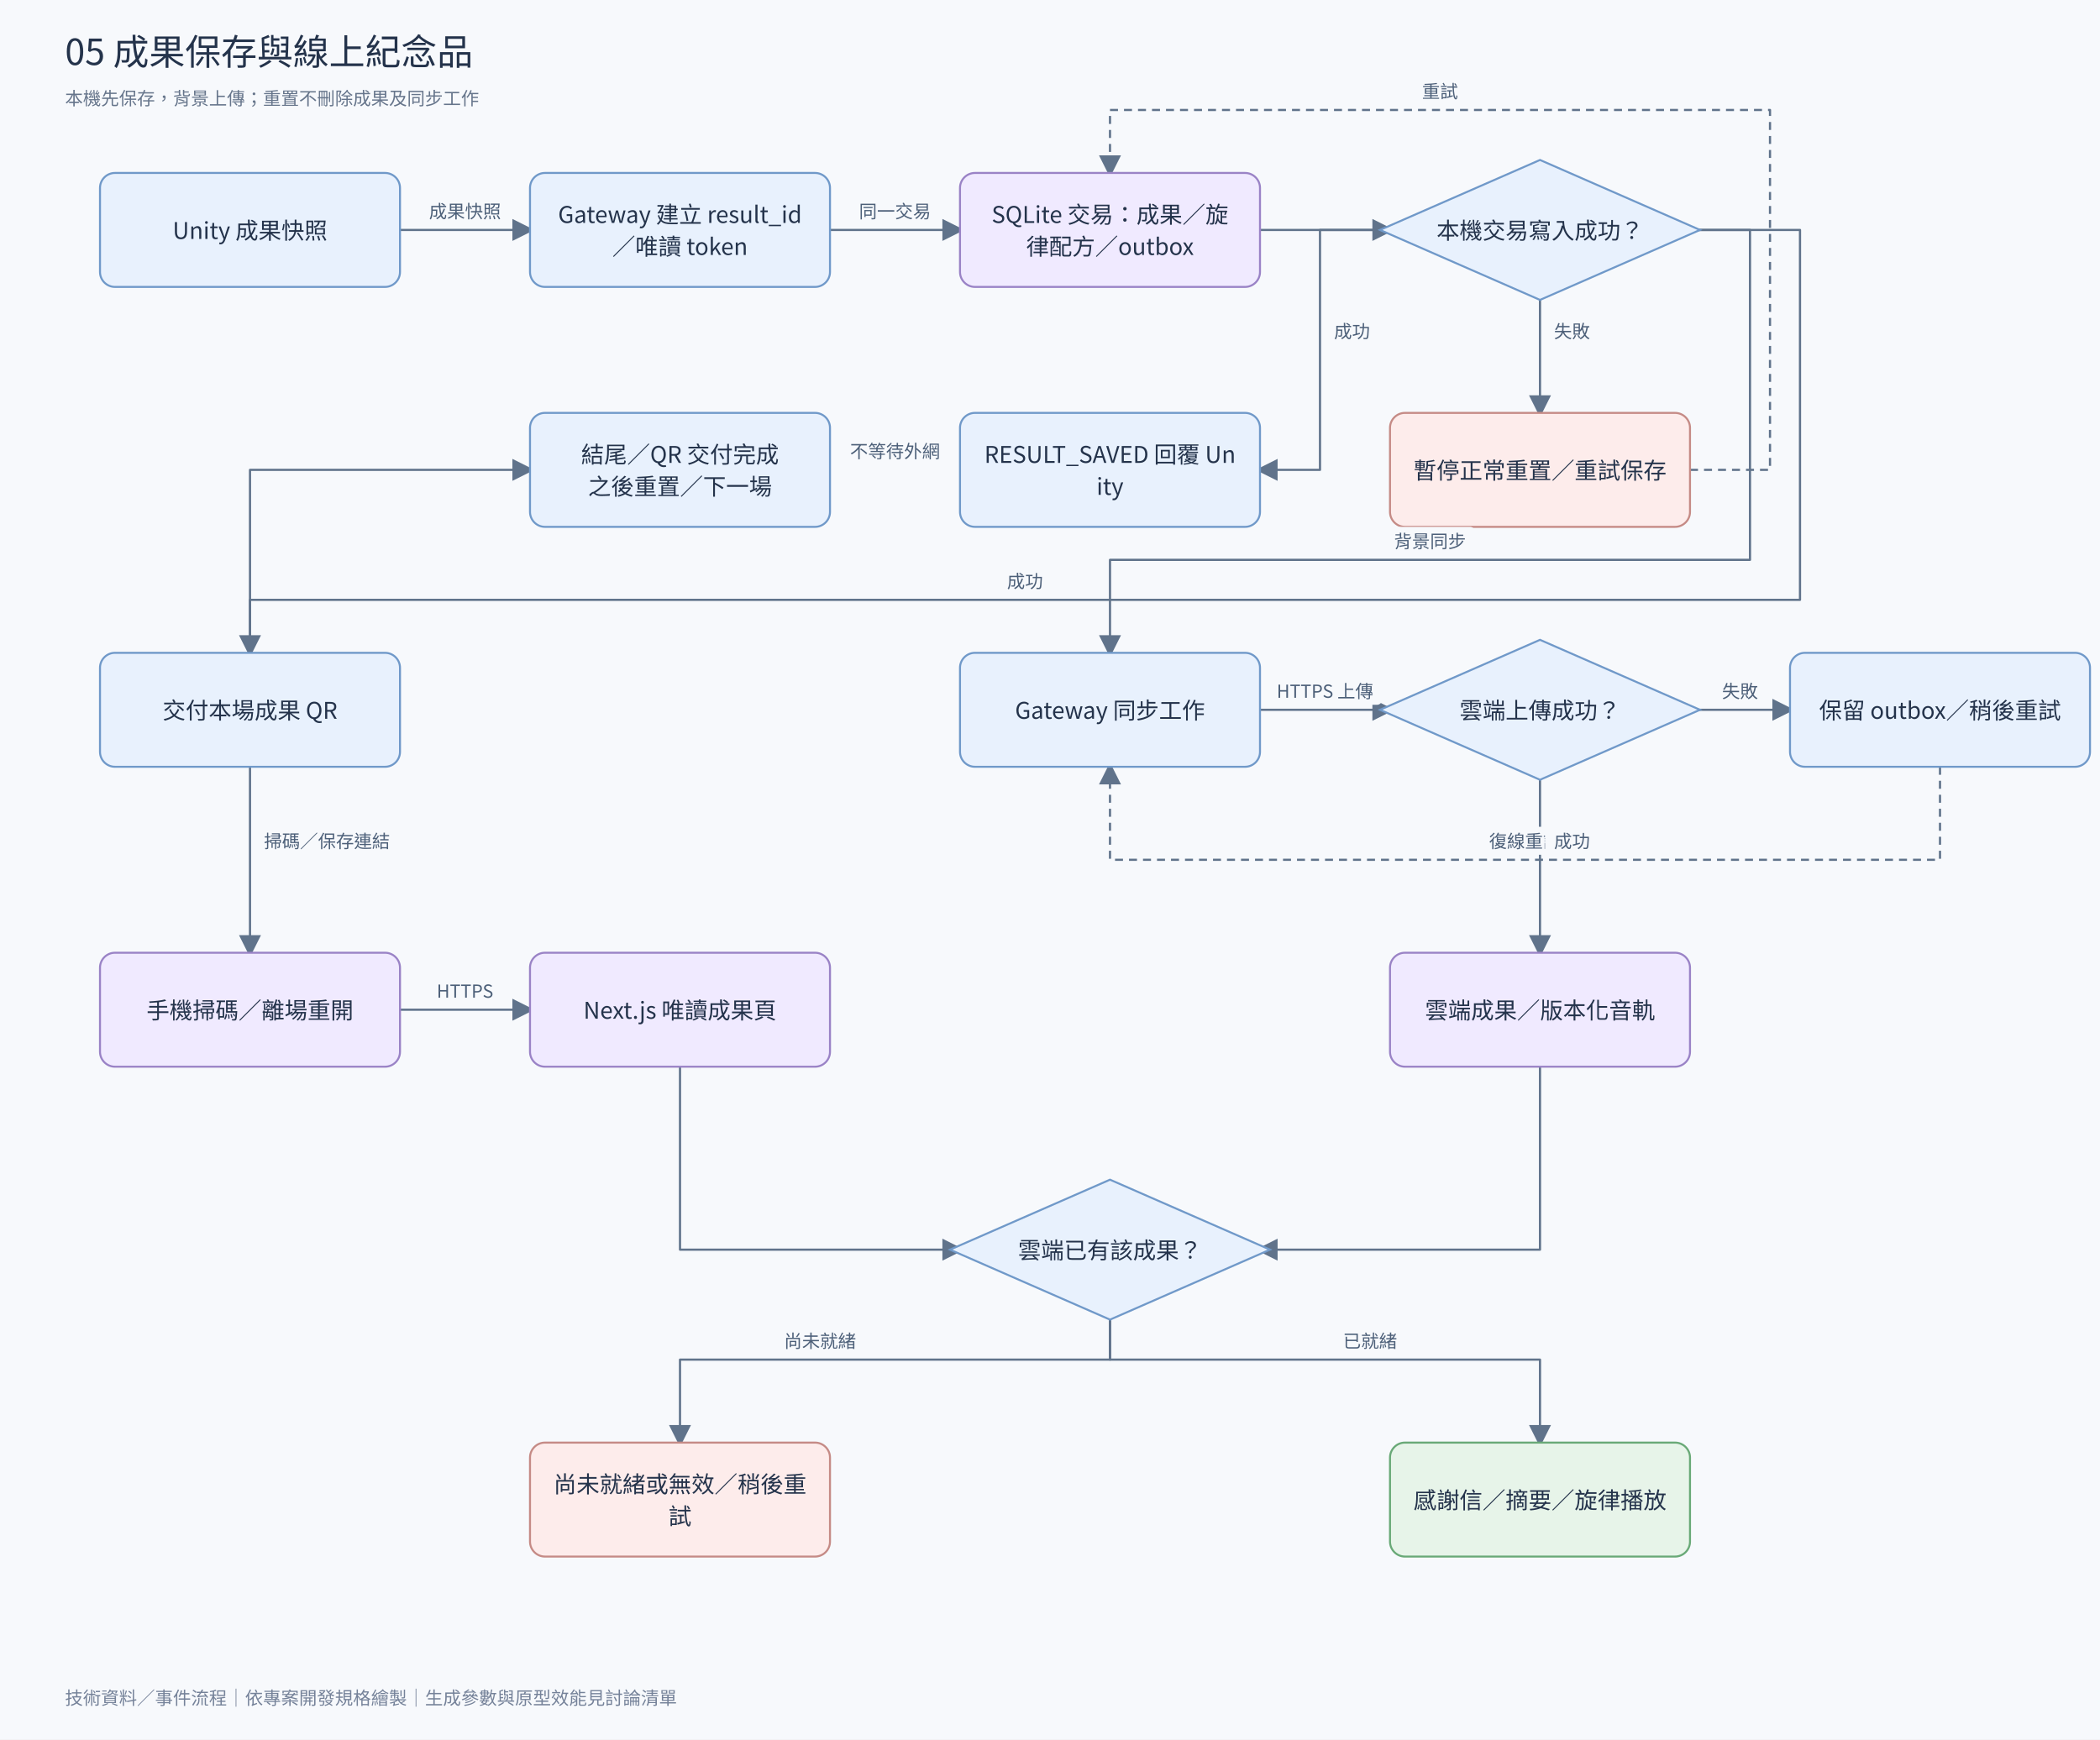
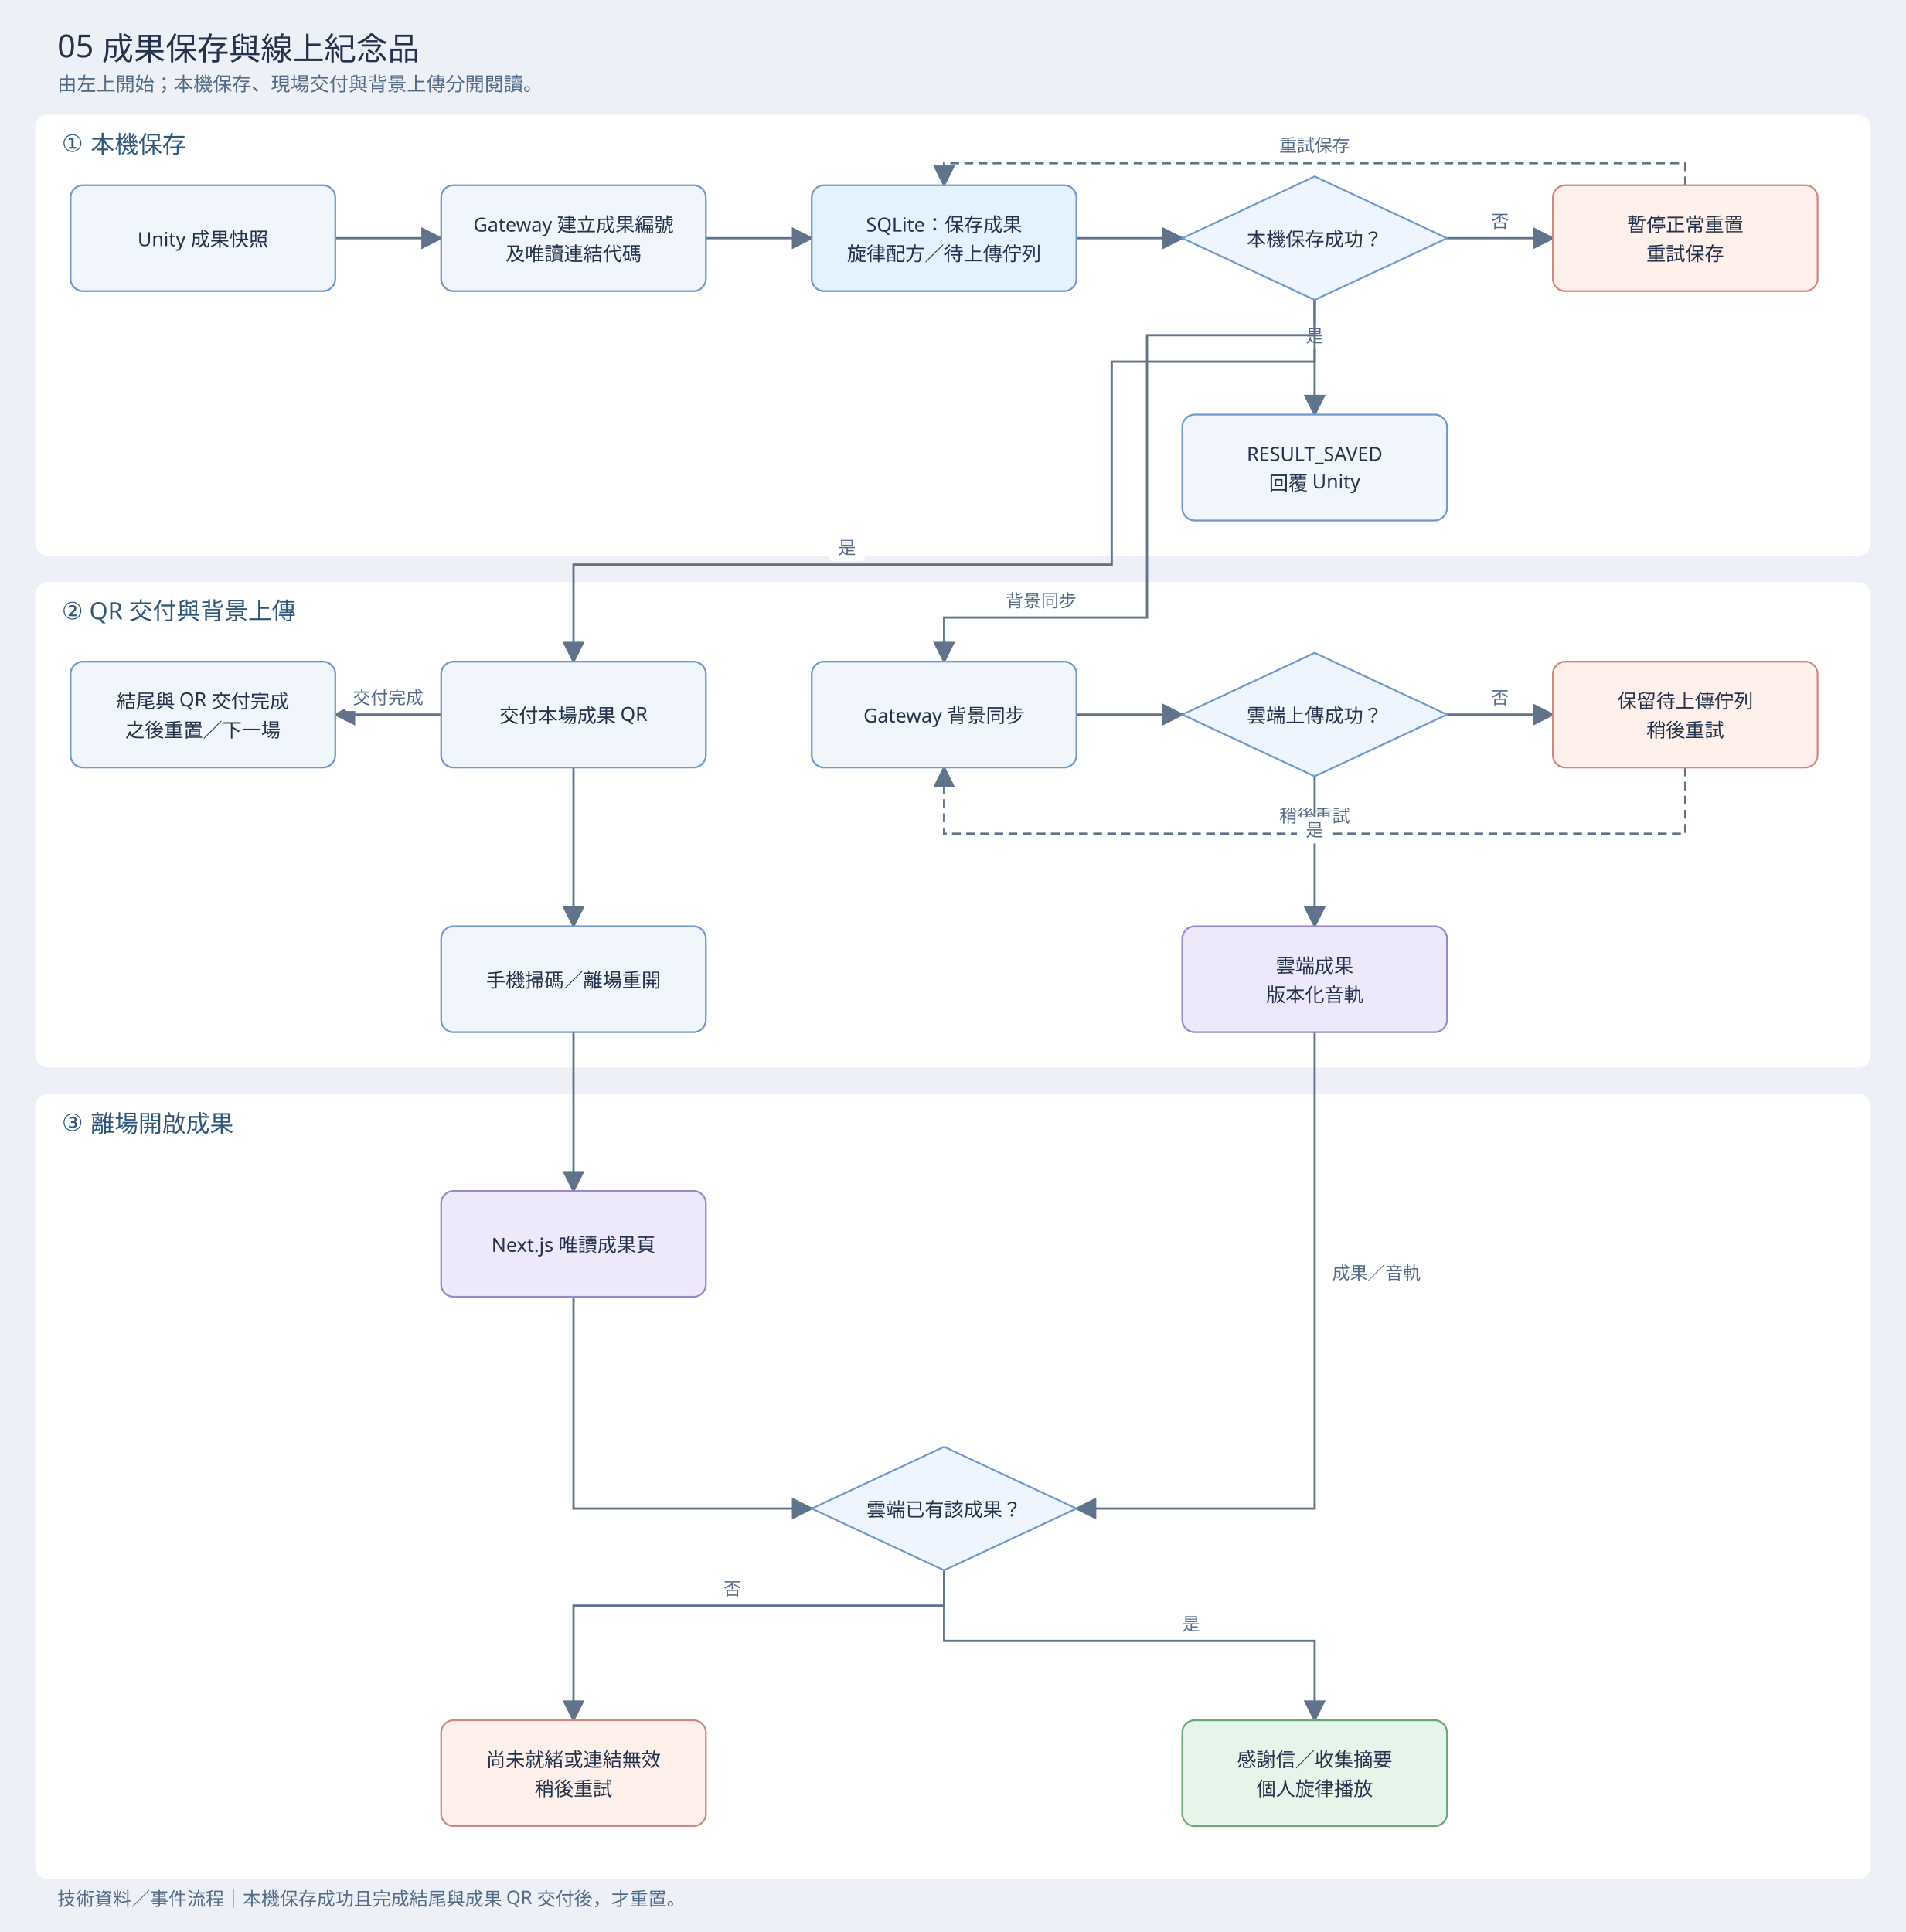
- <svg xmlns="http://www.w3.org/2000/svg" width="2100" height="1740" viewBox="0 0 2100 1740">
+ <svg xmlns="http://www.w3.org/2000/svg" width="2160" height="2190" viewBox="0 0 2160 2190">
  <defs>
-     <marker id="arrow" markerWidth="10" markerHeight="10" refX="8" refY="5" orient="auto-start-reverse">
+     <marker id="arrow" markerWidth="10" markerHeight="10" refX="9" refY="5" orient="auto">
      <path d="M0,0 L10,5 L0,10 Z" fill="#60738b" />
    </marker>
  </defs>
-   <rect width="2100" height="1740" fill="#f7f9fc" />
-   <text x="65" y="65" font-family="Microsoft JhengHei, Noto Sans CJK TC, sans-serif" font-size="36" fill="#24334b" text-anchor="start">05  成果保存與線上紀念品</text>
-   <text x="65" y="105" font-family="Microsoft JhengHei, Noto Sans CJK TC, sans-serif" font-size="18" fill="#66758b" text-anchor="start">本機先保存，背景上傳；重置不刪除成果及同步工作</text>
-   <polyline points="400,230 530,230" fill="none" stroke="#60738b" stroke-width="2.2" stroke-linejoin="round" marker-end="url(#arrow)" />
-   <polyline points="830,230 960,230" fill="none" stroke="#60738b" stroke-width="2.2" stroke-linejoin="round" marker-end="url(#arrow)" />
-   <polyline points="1260,230 1390,230" fill="none" stroke="#60738b" stroke-width="2.2" stroke-linejoin="round" marker-end="url(#arrow)" />
-   <polyline points="1540,287 1540,413" fill="none" stroke="#60738b" stroke-width="2.2" stroke-linejoin="round" marker-end="url(#arrow)" />
-   <polyline points="1690,470 1770,470 1770,110 1110,110 1110,173" fill="none" stroke="#60738b" stroke-width="2.2" stroke-linejoin="round" marker-end="url(#arrow)" stroke-dasharray="8 6" />
-   <polyline points="1390,230 1320,230 1320,470 1260,470" fill="none" stroke="#60738b" stroke-width="2.2" stroke-linejoin="round" marker-end="url(#arrow)" />
-   <polyline points="250,653 250,470 530,470" fill="none" stroke="#60738b" stroke-width="2.2" stroke-linejoin="round" marker-end="url(#arrow)" />
-   <polyline points="1690,230 1800,230 1800,600 250,600 250,653" fill="none" stroke="#60738b" stroke-width="2.2" stroke-linejoin="round" marker-end="url(#arrow)" />
-   <polyline points="250,767 250,953" fill="none" stroke="#60738b" stroke-width="2.2" stroke-linejoin="round" marker-end="url(#arrow)" />
-   <polyline points="1690,230 1750,230 1750,560 1110,560 1110,653" fill="none" stroke="#60738b" stroke-width="2.2" stroke-linejoin="round" marker-end="url(#arrow)" />
-   <polyline points="1260,710 1390,710" fill="none" stroke="#60738b" stroke-width="2.2" stroke-linejoin="round" marker-end="url(#arrow)" />
-   <polyline points="1690,710 1790,710" fill="none" stroke="#60738b" stroke-width="2.2" stroke-linejoin="round" marker-end="url(#arrow)" />
-   <polyline points="1940,767 1940,860 1110,860 1110,767" fill="none" stroke="#60738b" stroke-width="2.2" stroke-linejoin="round" marker-end="url(#arrow)" stroke-dasharray="8 6" />
-   <polyline points="1540,767 1540,953" fill="none" stroke="#60738b" stroke-width="2.2" stroke-linejoin="round" marker-end="url(#arrow)" />
-   <polyline points="400,1010 530,1010" fill="none" stroke="#60738b" stroke-width="2.2" stroke-linejoin="round" marker-end="url(#arrow)" />
-   <polyline points="680,1067 680,1250 960,1250" fill="none" stroke="#60738b" stroke-width="2.2" stroke-linejoin="round" marker-end="url(#arrow)" />
-   <polyline points="1540,1067 1540,1250 1260,1250" fill="none" stroke="#60738b" stroke-width="2.2" stroke-linejoin="round" marker-end="url(#arrow)" />
-   <polyline points="1110,1307 1110,1360 1540,1360 1540,1443" fill="none" stroke="#60738b" stroke-width="2.2" stroke-linejoin="round" marker-end="url(#arrow)" />
-   <polyline points="1110,1307 1110,1360 680,1360 680,1443" fill="none" stroke="#60738b" stroke-width="2.2" stroke-linejoin="round" marker-end="url(#arrow)" />
-   <rect x="100" y="173" width="300" height="114" rx="15" fill="#e8f1fd" stroke="#7099c9" stroke-width="2" />
-   <text x="250" y="239" font-family="Microsoft JhengHei, Noto Sans CJK TC, sans-serif" font-size="23" fill="#24334b" text-anchor="middle">Unity 成果快照</text>
-   <rect x="530" y="173" width="300" height="114" rx="15" fill="#e8f1fd" stroke="#7099c9" stroke-width="2" />
-   <text x="680" y="223" font-family="Microsoft JhengHei, Noto Sans CJK TC, sans-serif" font-size="23" fill="#24334b" text-anchor="middle">Gateway 建立 result_id</text>
-   <text x="680" y="255" font-family="Microsoft JhengHei, Noto Sans CJK TC, sans-serif" font-size="23" fill="#24334b" text-anchor="middle">／唯讀 token</text>
-   <rect x="960" y="173" width="300" height="114" rx="15" fill="#f0eaff" stroke="#9a83c6" stroke-width="2" />
-   <text x="1110" y="223" font-family="Microsoft JhengHei, Noto Sans CJK TC, sans-serif" font-size="23" fill="#24334b" text-anchor="middle">SQLite 交易：成果／旋</text>
-   <text x="1110" y="255" font-family="Microsoft JhengHei, Noto Sans CJK TC, sans-serif" font-size="23" fill="#24334b" text-anchor="middle">律配方／outbox</text>
-   <polygon points="1540,160 1700,230 1540,300 1380,230" fill="#e8f1fd" stroke="#7099c9" stroke-width="2" />
-   <text x="1540" y="239" font-family="Microsoft JhengHei, Noto Sans CJK TC, sans-serif" font-size="23" fill="#24334b" text-anchor="middle">本機交易寫入成功？</text>
-   <rect x="1390" y="413" width="300" height="114" rx="15" fill="#fdeceb" stroke="#c58b86" stroke-width="2" />
-   <text x="1540" y="479" font-family="Microsoft JhengHei, Noto Sans CJK TC, sans-serif" font-size="23" fill="#24334b" text-anchor="middle">暫停正常重置／重試保存</text>
-   <rect x="960" y="413" width="300" height="114" rx="15" fill="#e8f1fd" stroke="#7099c9" stroke-width="2" />
-   <text x="1110" y="463" font-family="Microsoft JhengHei, Noto Sans CJK TC, sans-serif" font-size="23" fill="#24334b" text-anchor="middle">RESULT_SAVED 回覆 Un</text>
-   <text x="1110" y="495" font-family="Microsoft JhengHei, Noto Sans CJK TC, sans-serif" font-size="23" fill="#24334b" text-anchor="middle">ity</text>
-   <rect x="530" y="413" width="300" height="114" rx="15" fill="#e8f1fd" stroke="#7099c9" stroke-width="2" />
-   <text x="680" y="463" font-family="Microsoft JhengHei, Noto Sans CJK TC, sans-serif" font-size="23" fill="#24334b" text-anchor="middle">結尾／QR 交付完成</text>
-   <text x="680" y="495" font-family="Microsoft JhengHei, Noto Sans CJK TC, sans-serif" font-size="23" fill="#24334b" text-anchor="middle">之後重置／下一場</text>
-   <rect x="100" y="653" width="300" height="114" rx="15" fill="#e8f1fd" stroke="#7099c9" stroke-width="2" />
-   <text x="250" y="719" font-family="Microsoft JhengHei, Noto Sans CJK TC, sans-serif" font-size="23" fill="#24334b" text-anchor="middle">交付本場成果 QR</text>
-   <rect x="960" y="653" width="300" height="114" rx="15" fill="#e8f1fd" stroke="#7099c9" stroke-width="2" />
-   <text x="1110" y="719" font-family="Microsoft JhengHei, Noto Sans CJK TC, sans-serif" font-size="23" fill="#24334b" text-anchor="middle">Gateway 同步工作</text>
-   <polygon points="1540,640 1700,710 1540,780 1380,710" fill="#e8f1fd" stroke="#7099c9" stroke-width="2" />
-   <text x="1540" y="719" font-family="Microsoft JhengHei, Noto Sans CJK TC, sans-serif" font-size="23" fill="#24334b" text-anchor="middle">雲端上傳成功？</text>
-   <rect x="1790" y="653" width="300" height="114" rx="15" fill="#e8f1fd" stroke="#7099c9" stroke-width="2" />
-   <text x="1940" y="719" font-family="Microsoft JhengHei, Noto Sans CJK TC, sans-serif" font-size="23" fill="#24334b" text-anchor="middle">保留 outbox／稍後重試</text>
-   <rect x="1390" y="953" width="300" height="114" rx="15" fill="#f0eaff" stroke="#9a83c6" stroke-width="2" />
-   <text x="1540" y="1019" font-family="Microsoft JhengHei, Noto Sans CJK TC, sans-serif" font-size="23" fill="#24334b" text-anchor="middle">雲端成果／版本化音軌</text>
-   <rect x="530" y="953" width="300" height="114" rx="15" fill="#f0eaff" stroke="#9a83c6" stroke-width="2" />
-   <text x="680" y="1019" font-family="Microsoft JhengHei, Noto Sans CJK TC, sans-serif" font-size="23" fill="#24334b" text-anchor="middle">Next.js 唯讀成果頁</text>
-   <rect x="100" y="953" width="300" height="114" rx="15" fill="#f0eaff" stroke="#9a83c6" stroke-width="2" />
-   <text x="250" y="1019" font-family="Microsoft JhengHei, Noto Sans CJK TC, sans-serif" font-size="23" fill="#24334b" text-anchor="middle">手機掃碼／離場重開</text>
-   <polygon points="1110,1180 1270,1250 1110,1320 950,1250" fill="#e8f1fd" stroke="#7099c9" stroke-width="2" />
-   <text x="1110" y="1259" font-family="Microsoft JhengHei, Noto Sans CJK TC, sans-serif" font-size="23" fill="#24334b" text-anchor="middle">雲端已有該成果？</text>
-   <rect x="530" y="1443" width="300" height="114" rx="15" fill="#fdeceb" stroke="#c58b86" stroke-width="2" />
-   <text x="680" y="1493" font-family="Microsoft JhengHei, Noto Sans CJK TC, sans-serif" font-size="23" fill="#24334b" text-anchor="middle">尚未就緒或無效／稍後重</text>
-   <text x="680" y="1525" font-family="Microsoft JhengHei, Noto Sans CJK TC, sans-serif" font-size="23" fill="#24334b" text-anchor="middle">試</text>
-   <rect x="1390" y="1443" width="300" height="114" rx="15" fill="#e7f4e9" stroke="#69a977" stroke-width="2" />
-   <text x="1540" y="1509" font-family="Microsoft JhengHei, Noto Sans CJK TC, sans-serif" font-size="23" fill="#24334b" text-anchor="middle">感謝信／摘要／旋律播放</text>
-   <rect x="420.0" y="197.0" width="90.0" height="28" rx="5" fill="#f7f9fc" />
-   <text x="465.0" y="218.0" font-family="Microsoft JhengHei, Noto Sans CJK TC, sans-serif" font-size="18" fill="#4d6079" text-anchor="middle">成果快照</text>
-   <rect x="850.0" y="197.0" width="90.0" height="28" rx="5" fill="#f7f9fc" />
-   <text x="895.0" y="218.0" font-family="Microsoft JhengHei, Noto Sans CJK TC, sans-serif" font-size="18" fill="#4d6079" text-anchor="middle">同一交易</text>
-   <rect x="1545.0" y="317.0" width="54.0" height="28" rx="5" fill="#f7f9fc" />
-   <text x="1572.0" y="338.0" font-family="Microsoft JhengHei, Noto Sans CJK TC, sans-serif" font-size="18" fill="#4d6079" text-anchor="middle">失敗</text>
-   <rect x="1413.0" y="77.0" width="54.0" height="28" rx="5" fill="#f7f9fc" />
-   <text x="1440.0" y="98.0" font-family="Microsoft JhengHei, Noto Sans CJK TC, sans-serif" font-size="18" fill="#4d6079" text-anchor="middle">重試</text>
-   <rect x="1325.0" y="317.0" width="54.0" height="28" rx="5" fill="#f7f9fc" />
-   <text x="1352.0" y="338.0" font-family="Microsoft JhengHei, Noto Sans CJK TC, sans-serif" font-size="18" fill="#4d6079" text-anchor="middle">成功</text>
-   <rect x="841.0" y="437.0" width="108.0" height="28" rx="5" fill="#f7f9fc" />
-   <text x="895.0" y="458.0" font-family="Microsoft JhengHei, Noto Sans CJK TC, sans-serif" font-size="18" fill="#4d6079" text-anchor="middle">不等待外網</text>
-   <rect x="998.0" y="567.0" width="54.0" height="28" rx="5" fill="#f7f9fc" />
-   <text x="1025.0" y="588.0" font-family="Microsoft JhengHei, Noto Sans CJK TC, sans-serif" font-size="18" fill="#4d6079" text-anchor="middle">成功</text>
-   <rect x="255.0" y="827.0" width="144.0" height="28" rx="5" fill="#f7f9fc" />
-   <text x="327.0" y="848.0" font-family="Microsoft JhengHei, Noto Sans CJK TC, sans-serif" font-size="18" fill="#4d6079" text-anchor="middle">掃碼／保存連結</text>
-   <rect x="1385.0" y="527.0" width="90.0" height="28" rx="5" fill="#f7f9fc" />
-   <text x="1430.0" y="548.0" font-family="Microsoft JhengHei, Noto Sans CJK TC, sans-serif" font-size="18" fill="#4d6079" text-anchor="middle">背景同步</text>
-   <rect x="1268.0" y="677.0" width="114.0" height="28" rx="5" fill="#f7f9fc" />
-   <text x="1325.0" y="698.0" font-family="Microsoft JhengHei, Noto Sans CJK TC, sans-serif" font-size="18" fill="#4d6079" text-anchor="middle">HTTPS 上傳</text>
-   <rect x="1713.0" y="677.0" width="54.0" height="28" rx="5" fill="#f7f9fc" />
-   <text x="1740.0" y="698.0" font-family="Microsoft JhengHei, Noto Sans CJK TC, sans-serif" font-size="18" fill="#4d6079" text-anchor="middle">失敗</text>
-   <rect x="1480.0" y="827.0" width="90.0" height="28" rx="5" fill="#f7f9fc" />
-   <text x="1525.0" y="848.0" font-family="Microsoft JhengHei, Noto Sans CJK TC, sans-serif" font-size="18" fill="#4d6079" text-anchor="middle">復線重試</text>
-   <rect x="1545.0" y="827.0" width="54.0" height="28" rx="5" fill="#f7f9fc" />
-   <text x="1572.0" y="848.0" font-family="Microsoft JhengHei, Noto Sans CJK TC, sans-serif" font-size="18" fill="#4d6079" text-anchor="middle">成功</text>
-   <rect x="428.5" y="977.0" width="73.0" height="28" rx="5" fill="#f7f9fc" />
-   <text x="465.0" y="998.0" font-family="Microsoft JhengHei, Noto Sans CJK TC, sans-serif" font-size="18" fill="#4d6079" text-anchor="middle">HTTPS</text>
-   <rect x="775.0" y="1217.0" width="90.0" height="28" rx="5" fill="#f7f9fc" />
-   <text x="820.0" y="1238.0" font-family="Microsoft JhengHei, Noto Sans CJK TC, sans-serif" font-size="18" fill="#4d6079" text-anchor="middle">讀取結果</text>
-   <rect x="1355.0" y="1217.0" width="90.0" height="28" rx="5" fill="#f7f9fc" />
-   <text x="1400.0" y="1238.0" font-family="Microsoft JhengHei, Noto Sans CJK TC, sans-serif" font-size="18" fill="#4d6079" text-anchor="middle">雲端成果</text>
-   <rect x="1364.0" y="1217.0" width="72.0" height="28" rx="5" fill="#f7f9fc" />
-   <text x="1370" y="1348" font-family="Microsoft JhengHei, Noto Sans CJK TC, sans-serif" font-size="18" fill="#4d6079" text-anchor="middle">已就緒</text>
-   <rect x="775.0" y="1217.0" width="90.0" height="28" rx="5" fill="#f7f9fc" />
-   <text x="820" y="1348" font-family="Microsoft JhengHei, Noto Sans CJK TC, sans-serif" font-size="18" fill="#4d6079" text-anchor="middle">尚未就緒</text>
-   <text x="65" y="1705" font-family="Microsoft JhengHei, Noto Sans CJK TC, sans-serif" font-size="18" fill="#758299" text-anchor="start">技術資料／事件流程｜依專案開發規格繪製｜生成參數與原型效能見討論清單</text>
+   <rect x="0" y="0" width="2160" height="2190" rx="0" fill="#edf1f7" />
+   <text x="65" y="65" font-family="Microsoft JhengHei, sans-serif" font-size="36" fill="#24334b" text-anchor="start">05  成果保存與線上紀念品</text>
+   <text x="65" y="103" font-family="Microsoft JhengHei, sans-serif" font-size="22" fill="#536b87" text-anchor="start">由左上開始；本機保存、現場交付與背景上傳分開閱讀。</text>
+   <rect x="40" y="130" width="2080" height="500" rx="14" fill="#ffffff" />
+   <text x="70" y="172" font-family="Microsoft JhengHei, sans-serif" font-size="27" fill="#315879" text-anchor="start">① 本機保存</text>
+   <rect x="40" y="660" width="2080" height="550" rx="14" fill="#ffffff" />
+   <text x="70" y="702" font-family="Microsoft JhengHei, sans-serif" font-size="27" fill="#315879" text-anchor="start">② QR 交付與背景上傳</text>
+   <rect x="40" y="1240" width="2080" height="890" rx="14" fill="#ffffff" />
+   <text x="70" y="1282" font-family="Microsoft JhengHei, sans-serif" font-size="27" fill="#315879" text-anchor="start">③ 離場開啟成果</text>
+   <polyline points="380,270 500,270" fill="none" stroke="#60738b" stroke-width="2.5" marker-end="url(#arrow)" stroke-linejoin="miter" />
+   <polyline points="800,270 920,270" fill="none" stroke="#60738b" stroke-width="2.5" marker-end="url(#arrow)" stroke-linejoin="miter" />
+   <polyline points="1220,270 1340,270" fill="none" stroke="#60738b" stroke-width="2.5" marker-end="url(#arrow)" stroke-linejoin="miter" />
+   <polyline points="1640,270 1760,270" fill="none" stroke="#60738b" stroke-width="2.5" marker-end="url(#arrow)" stroke-linejoin="miter" />
+   <rect x="1680.0" y="236.0" width="40.0" height="30" rx="4" fill="#ffffff" />
+   <text x="1700.0" y="258.0" font-family="Microsoft JhengHei, sans-serif" font-size="20" fill="#536b87" text-anchor="middle">否</text>
+   <polyline points="1910,210 1910,185 1070,185 1070,210" fill="none" stroke="#60738b" stroke-width="2.5" marker-end="url(#arrow)" stroke-dasharray="10 6" stroke-linejoin="miter" />
+   <rect x="1440.0" y="150" width="100.0" height="30" rx="4" fill="#ffffff" />
+   <text x="1490" y="172" font-family="Microsoft JhengHei, sans-serif" font-size="20" fill="#536b87" text-anchor="middle">重試保存</text>
+   <polyline points="1490,330 1490,470" fill="none" stroke="#60738b" stroke-width="2.5" marker-end="url(#arrow)" stroke-linejoin="miter" />
+   <rect x="1470.0" y="366.0" width="40.0" height="30" rx="4" fill="#ffffff" />
+   <text x="1490.0" y="388.0" font-family="Microsoft JhengHei, sans-serif" font-size="20" fill="#536b87" text-anchor="middle">是</text>
+   <polyline points="1490,340 1490,410 1260,410 1260,640 650,640 650,750" fill="none" stroke="#60738b" stroke-width="2.5" marker-end="url(#arrow)" stroke-linejoin="miter" />
+   <rect x="940.0" y="606" width="40.0" height="30" rx="4" fill="#ffffff" />
+   <text x="960" y="628" font-family="Microsoft JhengHei, sans-serif" font-size="20" fill="#536b87" text-anchor="middle">是</text>
+   <polyline points="650,870 650,1050" fill="none" stroke="#60738b" stroke-width="2.5" marker-end="url(#arrow)" stroke-linejoin="miter" />
+   <polyline points="500,810 380,810" fill="none" stroke="#60738b" stroke-width="2.5" marker-end="url(#arrow)" stroke-linejoin="miter" />
+   <rect x="390.0" y="776.0" width="100.0" height="30" rx="4" fill="#ffffff" />
+   <text x="440.0" y="798.0" font-family="Microsoft JhengHei, sans-serif" font-size="20" fill="#536b87" text-anchor="middle">交付完成</text>
+   <polyline points="1490,340 1490,380 1300,380 1300,700 1070,700 1070,750" fill="none" stroke="#60738b" stroke-width="2.5" marker-end="url(#arrow)" stroke-linejoin="miter" />
+   <rect x="1130.0" y="666" width="100.0" height="30" rx="4" fill="#ffffff" />
+   <text x="1180" y="688" font-family="Microsoft JhengHei, sans-serif" font-size="20" fill="#536b87" text-anchor="middle">背景同步</text>
+   <polyline points="1220,810 1340,810" fill="none" stroke="#60738b" stroke-width="2.5" marker-end="url(#arrow)" stroke-linejoin="miter" />
+   <polyline points="1640,810 1760,810" fill="none" stroke="#60738b" stroke-width="2.5" marker-end="url(#arrow)" stroke-linejoin="miter" />
+   <rect x="1680.0" y="776.0" width="40.0" height="30" rx="4" fill="#ffffff" />
+   <text x="1700.0" y="798.0" font-family="Microsoft JhengHei, sans-serif" font-size="20" fill="#536b87" text-anchor="middle">否</text>
+   <polyline points="1910,870 1910,945 1070,945 1070,870" fill="none" stroke="#60738b" stroke-width="2.5" marker-end="url(#arrow)" stroke-dasharray="10 6" stroke-linejoin="miter" />
+   <rect x="1440.0" y="910" width="100.0" height="30" rx="4" fill="#ffffff" />
+   <text x="1490" y="932" font-family="Microsoft JhengHei, sans-serif" font-size="20" fill="#536b87" text-anchor="middle">稍後重試</text>
+   <polyline points="1490,870 1490,1050" fill="none" stroke="#60738b" stroke-width="2.5" marker-end="url(#arrow)" stroke-linejoin="miter" />
+   <rect x="1470.0" y="926.0" width="40.0" height="30" rx="4" fill="#ffffff" />
+   <text x="1490.0" y="948.0" font-family="Microsoft JhengHei, sans-serif" font-size="20" fill="#536b87" text-anchor="middle">是</text>
+   <polyline points="650,1170 650,1350" fill="none" stroke="#60738b" stroke-width="2.5" marker-end="url(#arrow)" stroke-linejoin="miter" />
+   <polyline points="650,1470 650,1710 920,1710" fill="none" stroke="#60738b" stroke-width="2.5" marker-end="url(#arrow)" stroke-linejoin="miter" />
+   <polyline points="1490,1170 1490,1710 1220,1710" fill="none" stroke="#60738b" stroke-width="2.5" marker-end="url(#arrow)" stroke-linejoin="miter" />
+   <rect x="1500.0" y="1428" width="120.0" height="30" rx="4" fill="#ffffff" />
+   <text x="1560" y="1450" font-family="Microsoft JhengHei, sans-serif" font-size="20" fill="#536b87" text-anchor="middle">成果／音軌</text>
+   <polyline points="1070,1770 1070,1860 1490,1860 1490,1950" fill="none" stroke="#60738b" stroke-width="2.5" marker-end="url(#arrow)" stroke-linejoin="miter" />
+   <rect x="1330.0" y="1826" width="40.0" height="30" rx="4" fill="#ffffff" />
+   <text x="1350" y="1848" font-family="Microsoft JhengHei, sans-serif" font-size="20" fill="#536b87" text-anchor="middle">是</text>
+   <polyline points="1070,1770 1070,1820 650,1820 650,1950" fill="none" stroke="#60738b" stroke-width="2.5" marker-end="url(#arrow)" stroke-linejoin="miter" />
+   <rect x="810.0" y="1786" width="40.0" height="30" rx="4" fill="#ffffff" />
+   <text x="830" y="1808" font-family="Microsoft JhengHei, sans-serif" font-size="20" fill="#536b87" text-anchor="middle">否</text>
+   <rect x="80" y="210" width="300" height="120" rx="14" fill="#f1f6fc" stroke="#7099c9" stroke-width="2" />
+   <text x="230" y="279.0" font-family="Microsoft JhengHei, sans-serif" font-size="22" fill="#24334b" text-anchor="middle">Unity 成果快照</text>
+   <rect x="500" y="210" width="300" height="120" rx="14" fill="#f1f6fc" stroke="#7099c9" stroke-width="2" />
+   <text x="650" y="262.5" font-family="Microsoft JhengHei, sans-serif" font-size="22" fill="#24334b" text-anchor="middle">Gateway 建立成果編號</text>
+   <text x="650" y="295.5" font-family="Microsoft JhengHei, sans-serif" font-size="22" fill="#24334b" text-anchor="middle">及唯讀連結代碼</text>
+   <rect x="920" y="210" width="300" height="120" rx="14" fill="#e4f1ff" stroke="#7099c9" stroke-width="2" />
+   <text x="1070" y="262.5" font-family="Microsoft JhengHei, sans-serif" font-size="22" fill="#24334b" text-anchor="middle">SQLite：保存成果</text>
+   <text x="1070" y="295.5" font-family="Microsoft JhengHei, sans-serif" font-size="22" fill="#24334b" text-anchor="middle">旋律配方／待上傳佇列</text>
+   <polygon points="1340,270 1490,200 1640,270 1490,340" fill="#eef5ff" stroke="#7099c9" stroke-width="2" />
+   <text x="1490" y="279.0" font-family="Microsoft JhengHei, sans-serif" font-size="22" fill="#24334b" text-anchor="middle">本機保存成功？</text>
+   <rect x="1760" y="210" width="300" height="120" rx="14" fill="#fff0ec" stroke="#ce8a80" stroke-width="2" />
+   <text x="1910" y="262.5" font-family="Microsoft JhengHei, sans-serif" font-size="22" fill="#24334b" text-anchor="middle">暫停正常重置</text>
+   <text x="1910" y="295.5" font-family="Microsoft JhengHei, sans-serif" font-size="22" fill="#24334b" text-anchor="middle">重試保存</text>
+   <rect x="1340" y="470" width="300" height="120" rx="14" fill="#f1f6fc" stroke="#7099c9" stroke-width="2" />
+   <text x="1490" y="522.5" font-family="Microsoft JhengHei, sans-serif" font-size="22" fill="#24334b" text-anchor="middle">RESULT_SAVED</text>
+   <text x="1490" y="555.5" font-family="Microsoft JhengHei, sans-serif" font-size="22" fill="#24334b" text-anchor="middle">回覆 Unity</text>
+   <rect x="80" y="750" width="300" height="120" rx="14" fill="#f1f6fc" stroke="#7099c9" stroke-width="2" />
+   <text x="230" y="802.5" font-family="Microsoft JhengHei, sans-serif" font-size="22" fill="#24334b" text-anchor="middle">結尾與 QR 交付完成</text>
+   <text x="230" y="835.5" font-family="Microsoft JhengHei, sans-serif" font-size="22" fill="#24334b" text-anchor="middle">之後重置／下一場</text>
+   <rect x="500" y="750" width="300" height="120" rx="14" fill="#f1f6fc" stroke="#7099c9" stroke-width="2" />
+   <text x="650" y="819.0" font-family="Microsoft JhengHei, sans-serif" font-size="22" fill="#24334b" text-anchor="middle">交付本場成果 QR</text>
+   <rect x="920" y="750" width="300" height="120" rx="14" fill="#f1f6fc" stroke="#7099c9" stroke-width="2" />
+   <text x="1070" y="819.0" font-family="Microsoft JhengHei, sans-serif" font-size="22" fill="#24334b" text-anchor="middle">Gateway 背景同步</text>
+   <polygon points="1340,810 1490,740 1640,810 1490,880" fill="#eef5ff" stroke="#7099c9" stroke-width="2" />
+   <text x="1490" y="819.0" font-family="Microsoft JhengHei, sans-serif" font-size="22" fill="#24334b" text-anchor="middle">雲端上傳成功？</text>
+   <rect x="1760" y="750" width="300" height="120" rx="14" fill="#fff0ec" stroke="#ce8a80" stroke-width="2" />
+   <text x="1910" y="802.5" font-family="Microsoft JhengHei, sans-serif" font-size="22" fill="#24334b" text-anchor="middle">保留待上傳佇列</text>
+   <text x="1910" y="835.5" font-family="Microsoft JhengHei, sans-serif" font-size="22" fill="#24334b" text-anchor="middle">稍後重試</text>
+   <rect x="1340" y="1050" width="300" height="120" rx="14" fill="#eee8fb" stroke="#9c87cb" stroke-width="2" />
+   <text x="1490" y="1102.5" font-family="Microsoft JhengHei, sans-serif" font-size="22" fill="#24334b" text-anchor="middle">雲端成果</text>
+   <text x="1490" y="1135.5" font-family="Microsoft JhengHei, sans-serif" font-size="22" fill="#24334b" text-anchor="middle">版本化音軌</text>
+   <rect x="500" y="1050" width="300" height="120" rx="14" fill="#f1f6fc" stroke="#7099c9" stroke-width="2" />
+   <text x="650" y="1119.0" font-family="Microsoft JhengHei, sans-serif" font-size="22" fill="#24334b" text-anchor="middle">手機掃碼／離場重開</text>
+   <rect x="500" y="1350" width="300" height="120" rx="14" fill="#eee8fb" stroke="#9c87cb" stroke-width="2" />
+   <text x="650" y="1419.0" font-family="Microsoft JhengHei, sans-serif" font-size="22" fill="#24334b" text-anchor="middle">Next.js 唯讀成果頁</text>
+   <polygon points="920,1710 1070,1640 1220,1710 1070,1780" fill="#eef5ff" stroke="#7099c9" stroke-width="2" />
+   <text x="1070" y="1719.0" font-family="Microsoft JhengHei, sans-serif" font-size="22" fill="#24334b" text-anchor="middle">雲端已有該成果？</text>
+   <rect x="500" y="1950" width="300" height="120" rx="14" fill="#fff0ec" stroke="#ce8a80" stroke-width="2" />
+   <text x="650" y="2002.5" font-family="Microsoft JhengHei, sans-serif" font-size="22" fill="#24334b" text-anchor="middle">尚未就緒或連結無效</text>
+   <text x="650" y="2035.5" font-family="Microsoft JhengHei, sans-serif" font-size="22" fill="#24334b" text-anchor="middle">稍後重試</text>
+   <rect x="1340" y="1950" width="300" height="120" rx="14" fill="#e6f4e9" stroke="#69a977" stroke-width="2" />
+   <text x="1490" y="2002.5" font-family="Microsoft JhengHei, sans-serif" font-size="22" fill="#24334b" text-anchor="middle">感謝信／收集摘要</text>
+   <text x="1490" y="2035.5" font-family="Microsoft JhengHei, sans-serif" font-size="22" fill="#24334b" text-anchor="middle">個人旋律播放</text>
+   <text x="65" y="2160" font-family="Microsoft JhengHei, sans-serif" font-size="21" fill="#536b87" text-anchor="start">技術資料／事件流程｜本機保存成功且完成結尾與成果 QR 交付後，才重置。</text>
</svg>
